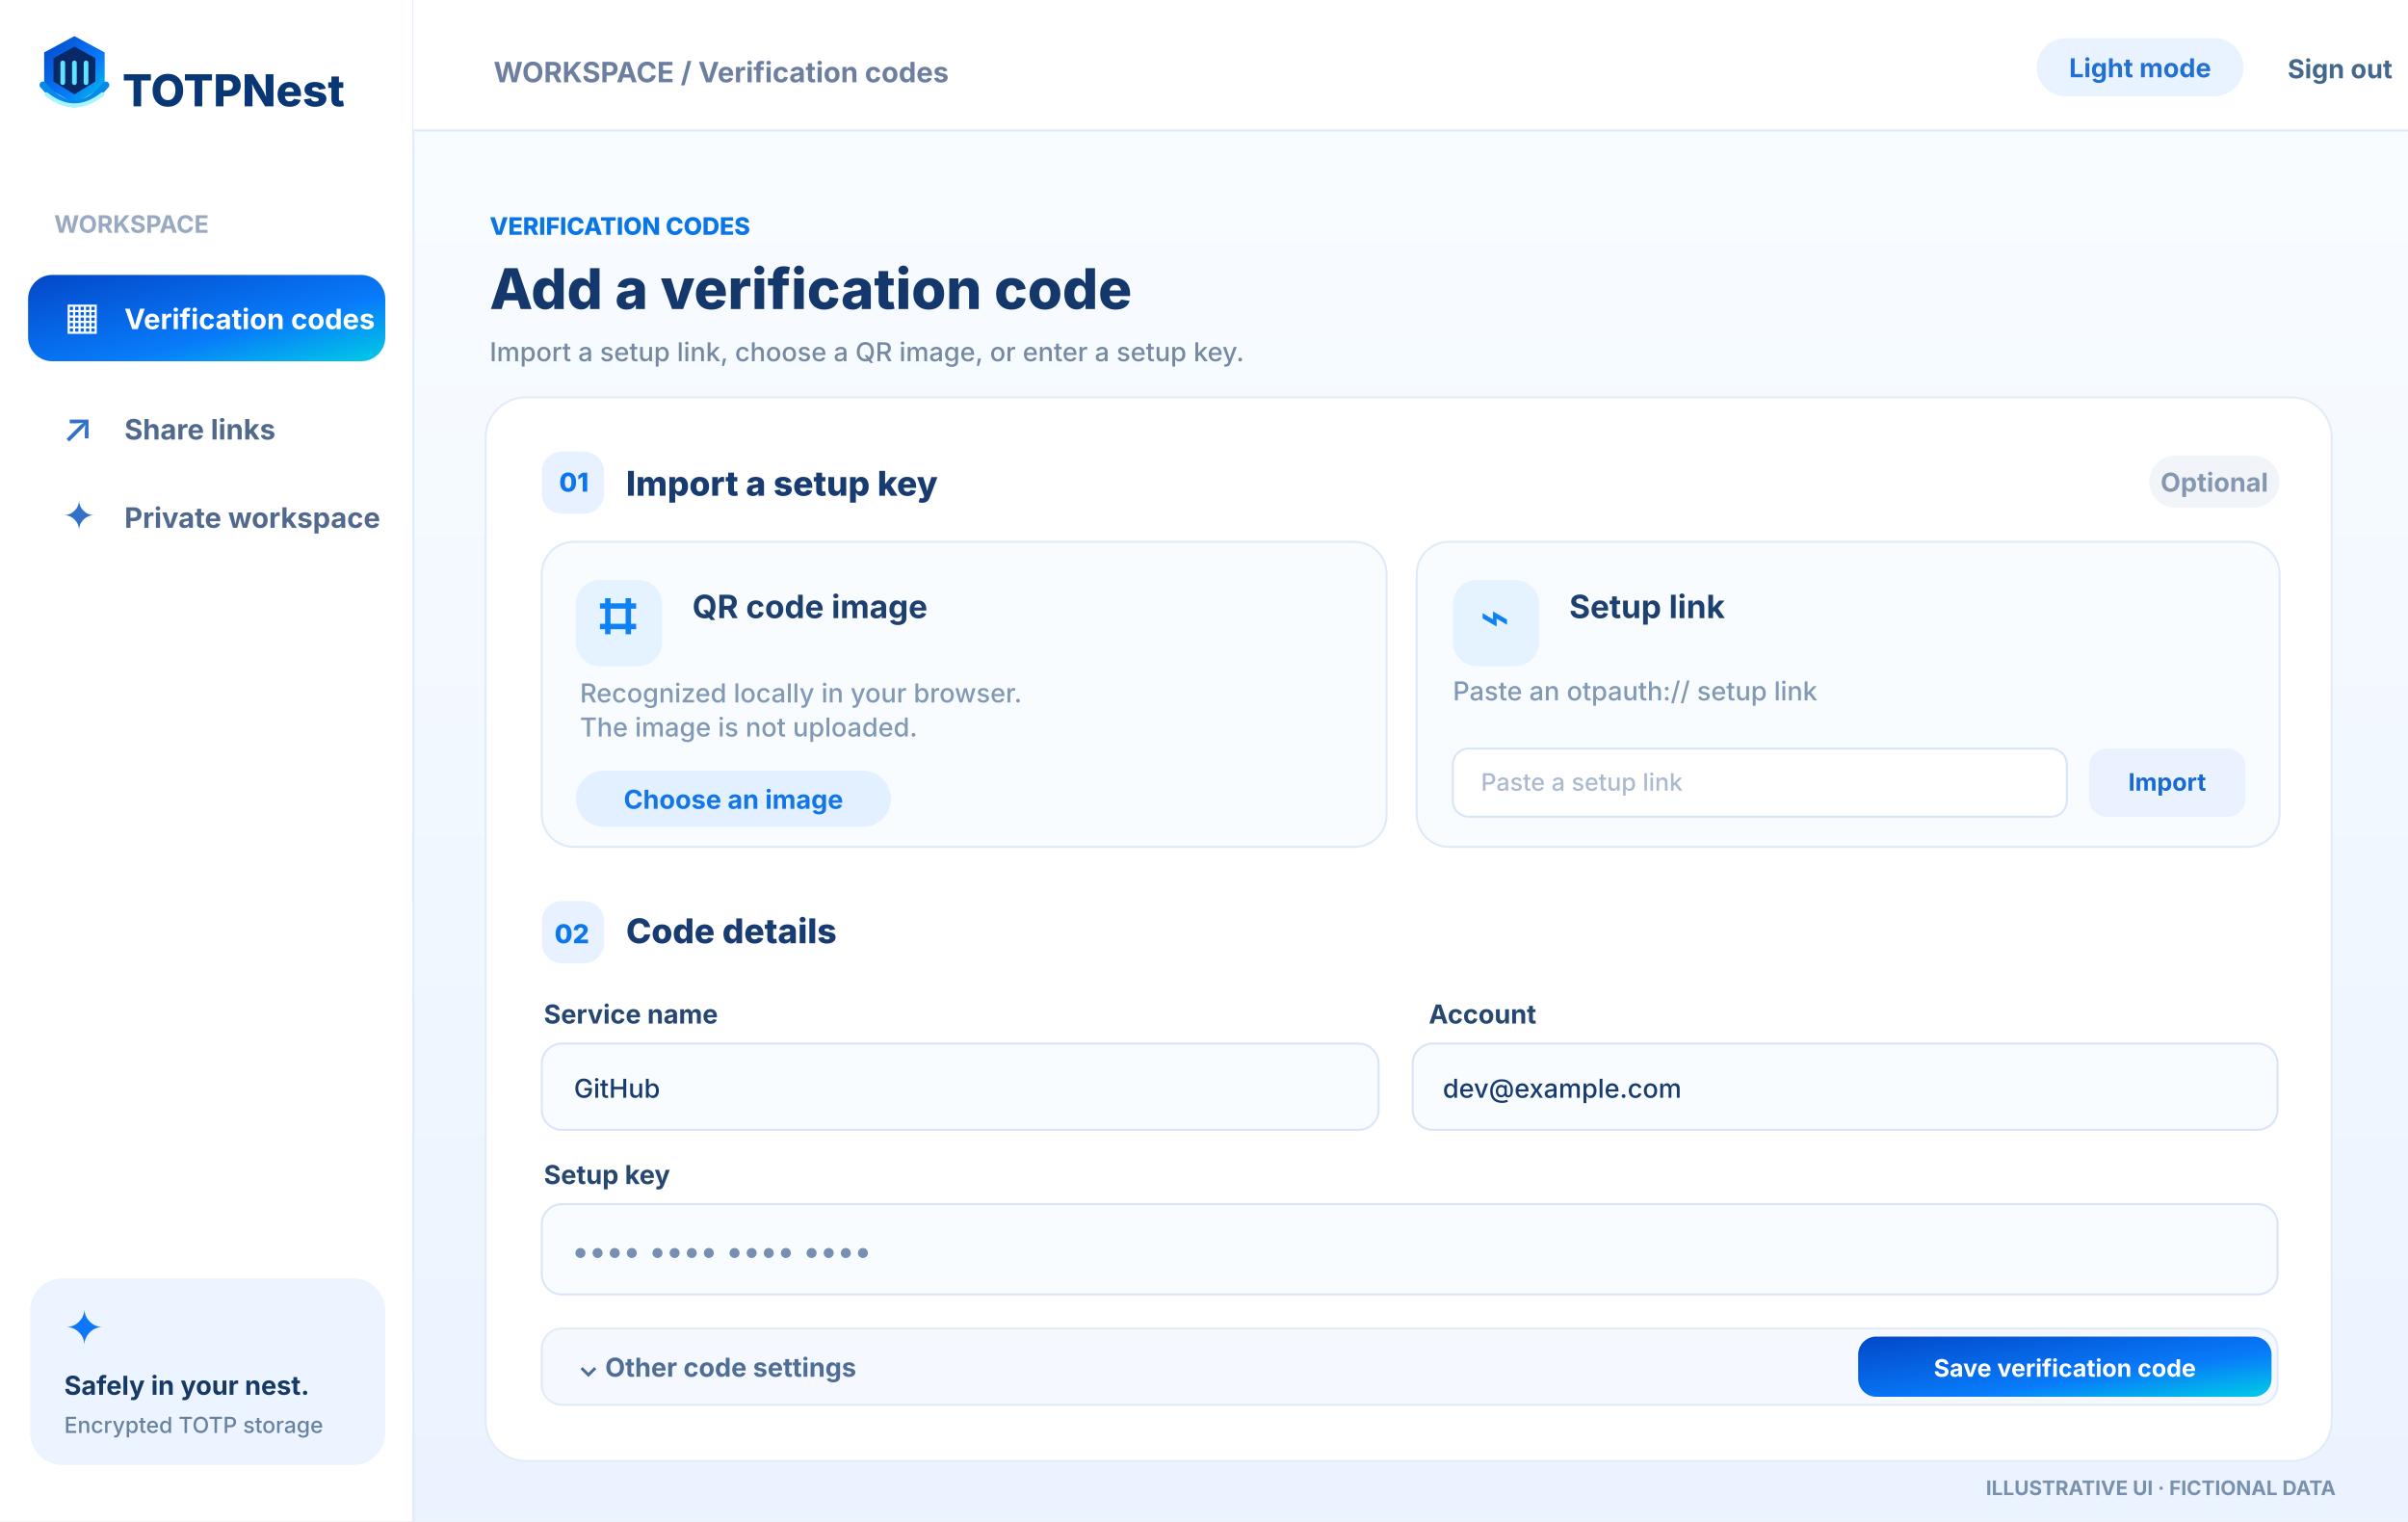
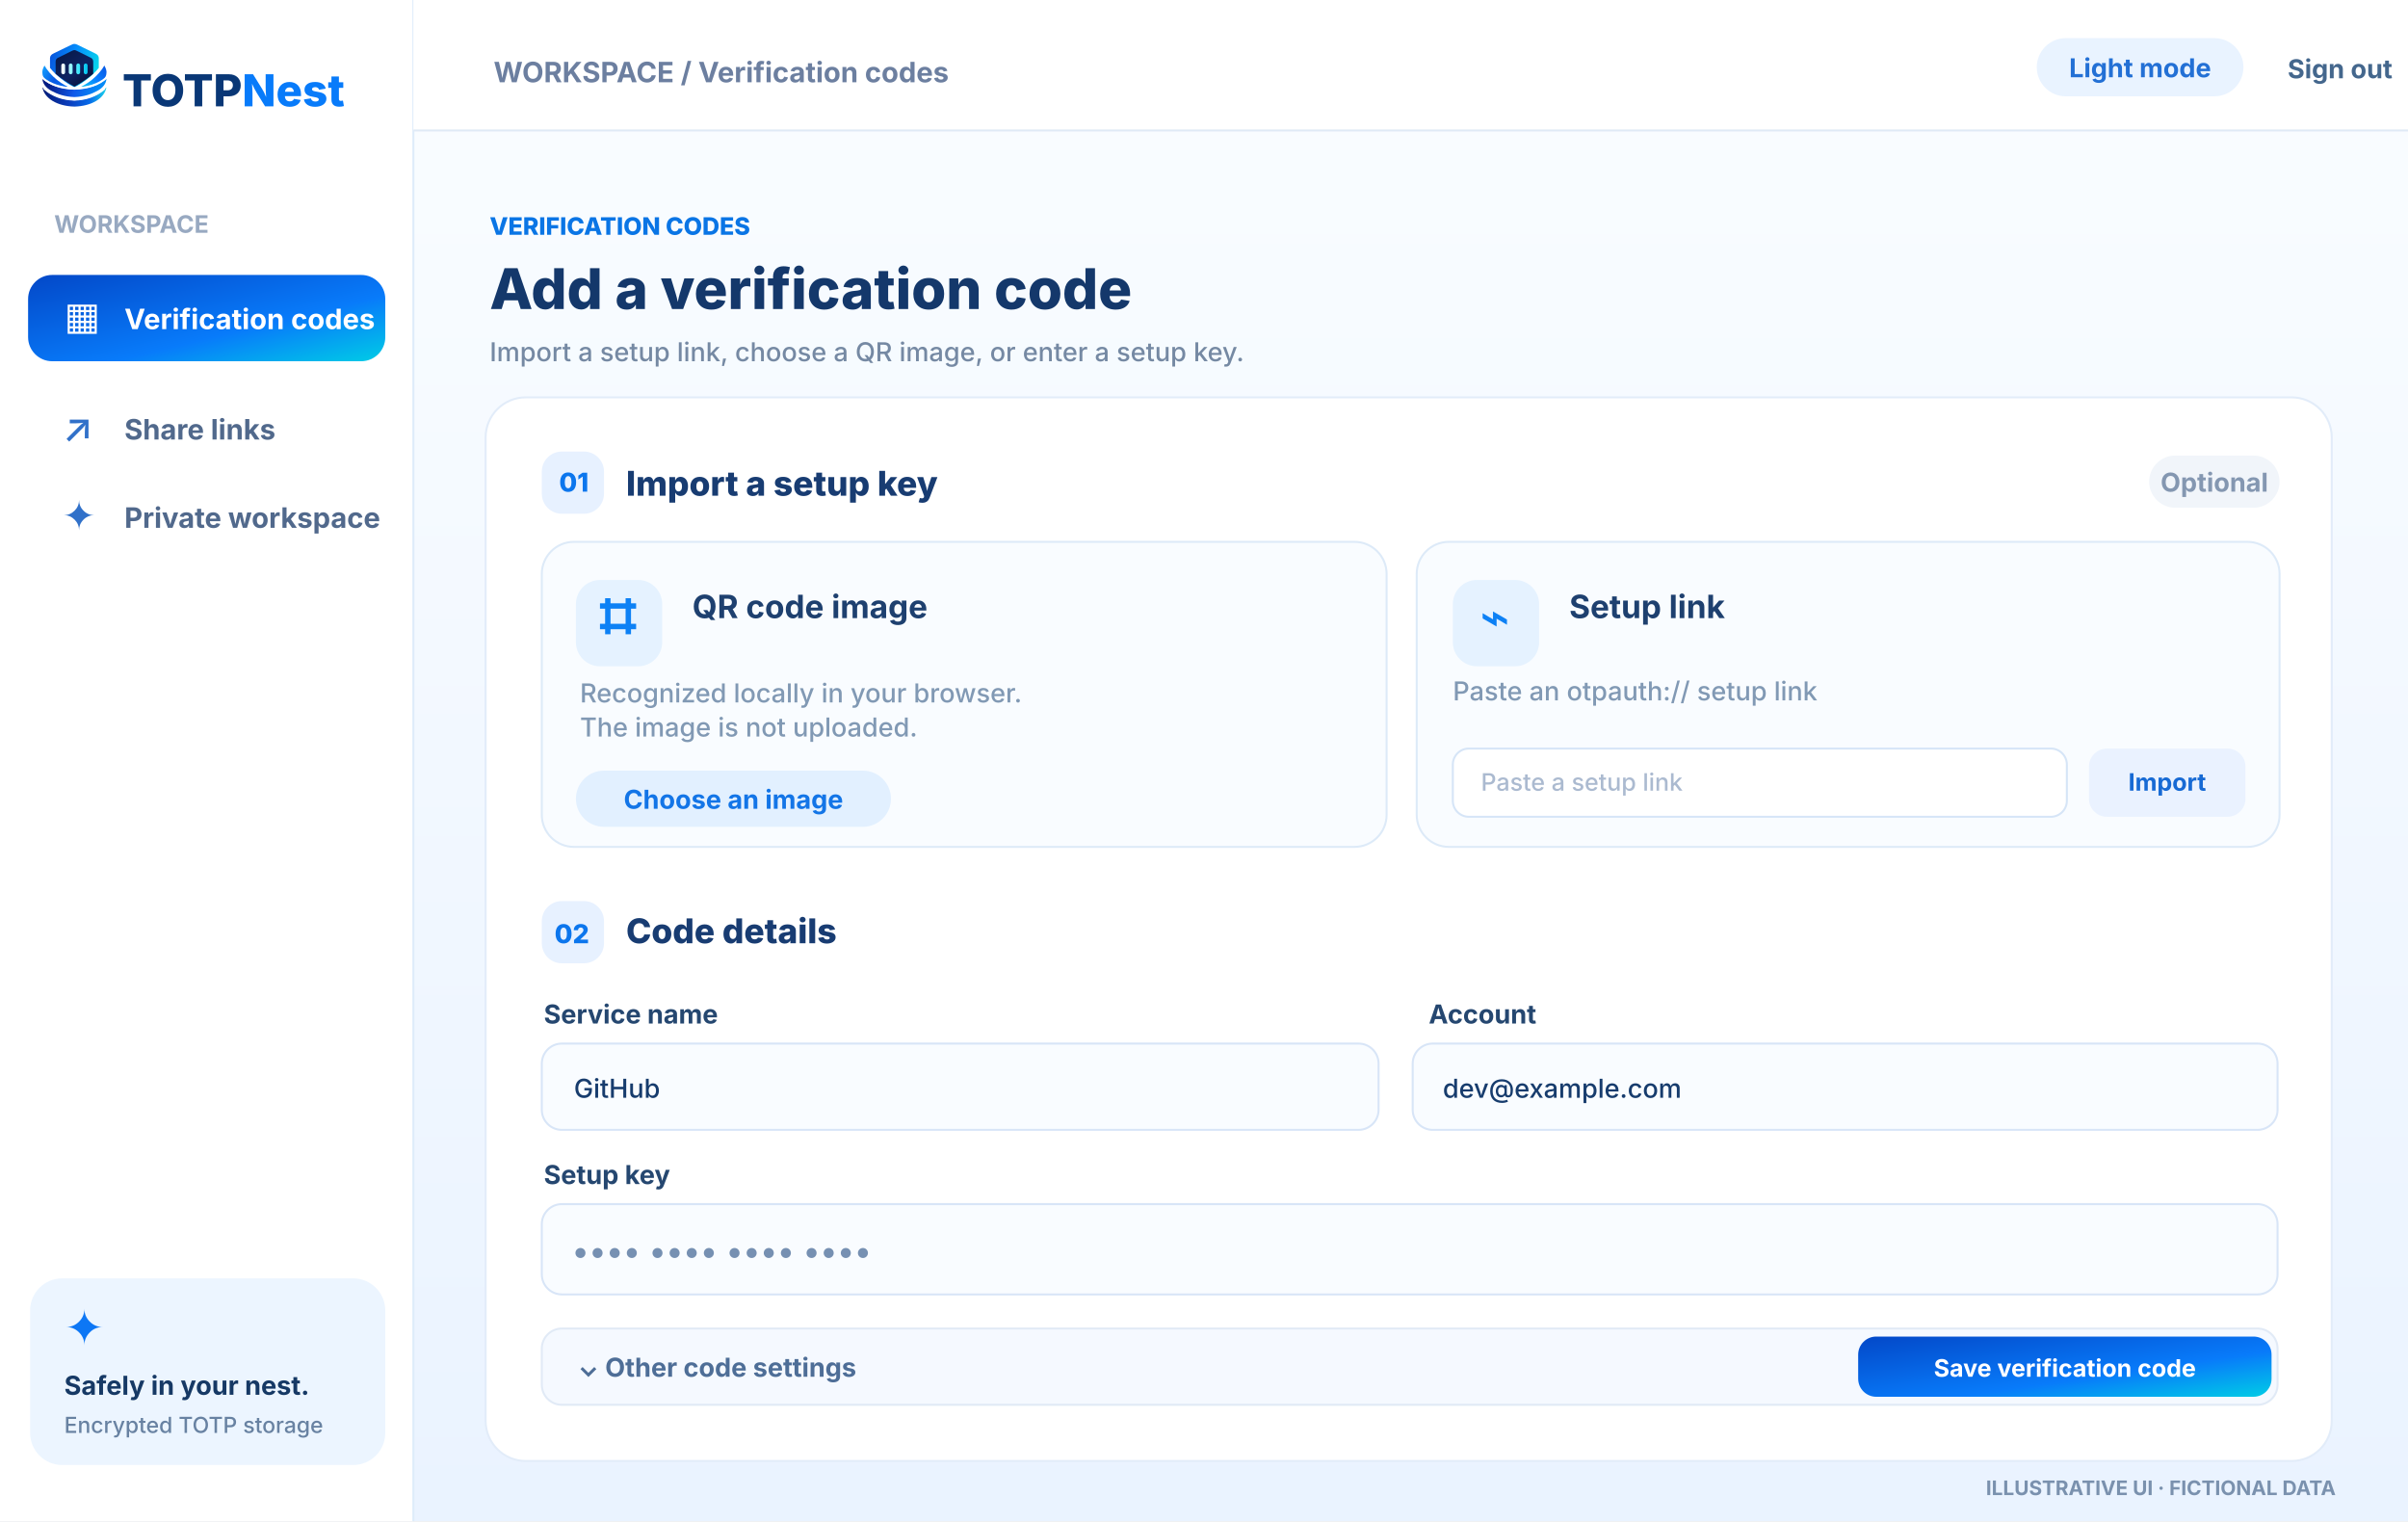
<svg xmlns="http://www.w3.org/2000/svg" width="1200" height="758" viewBox="0 0 1200 758" role="img">
  <defs>
    <linearGradient id="blue" x1="0" y1="0" x2="1" y2="1">
      <stop stop-color="#0348C8" />
      <stop offset=".62" stop-color="#087BFA" />
      <stop offset="1" stop-color="#00CCE6" />
    </linearGradient>
    <linearGradient id="navy" x1="0" y1="0" x2="1" y2="1">
      <stop stop-color="#082461" />
      <stop offset="1" stop-color="#0357AB" />
    </linearGradient>
    <linearGradient id="sky" x1="0" y1="0" x2="0" y2="1">
      <stop stop-color="#FAFDFF" />
      <stop offset="1" stop-color="#EAF3FF" />
    </linearGradient>
    <filter id="shadow" x="-20%" y="-30%" width="150%" height="170%">
      <feDropShadow dx="0" dy="5" stdDeviation="9" flood-color="#1B5091" flood-opacity=".08" />
    </filter>
+     <linearGradient id="shieldRim" x1="484" y1="195" x2="946" y2="348" gradientUnits="userSpaceOnUse">
+       <stop stop-color="#064ED8" />
+       <stop offset=".46" stop-color="#058DFC" />
+       <stop offset=".96" stop-color="#08D8EB" />
+     </linearGradient>
+     <linearGradient id="shieldCore" x1="552" y1="207" x2="820" y2="536" gradientUnits="userSpaceOnUse">
+       <stop stop-color="#071844" />
+       <stop offset=".58" stop-color="#0D2362" />
+       <stop offset="1" stop-color="#060F35" />
+     </linearGradient>
+     <linearGradient id="codeBars" x1="583" y1="363" x2="827" y2="365" gradientUnits="userSpaceOnUse">
+       <stop stop-color="#FFFFFF" />
+       <stop offset=".2" stop-color="#D8FAFF" />
+       <stop offset=".48" stop-color="#6DF3FF" />
+       <stop offset=".75" stop-color="#23E0FA" />
+       <stop offset="1" stop-color="#01BEEC" />
+     </linearGradient>
+     <linearGradient id="wingLeft" x1="409" y1="375" x2="658" y2="525" gradientUnits="userSpaceOnUse">
+       <stop stop-color="#149FFE" />
+       <stop offset=".50" stop-color="#0759E5" />
+       <stop offset="1" stop-color="#0671F2" />
+     </linearGradient>
+     <linearGradient id="wingRight" x1="1000" y1="363" x2="762" y2="530" gradientUnits="userSpaceOnUse">
+       <stop stop-color="#0757E4" />
+       <stop offset=".48" stop-color="#097EFF" />
+       <stop offset="1" stop-color="#0DC9F3" />
+     </linearGradient>
+     <linearGradient id="ribbonMid" x1="421" y1="552" x2="999" y2="535" gradientUnits="userSpaceOnUse">
+       <stop stop-color="#082B92" />
+       <stop offset=".38" stop-color="#155EEF" />
+       <stop offset=".73" stop-color="#0A58DF" />
+       <stop offset="1" stop-color="#10D6EC" />
+     </linearGradient>
+     <linearGradient id="ribbonLow" x1="417" y1="622" x2="970" y2="645" gradientUnits="userSpaceOnUse">
+       <stop stop-color="#041C77" />
+       <stop offset=".43" stop-color="#0B3DBC" />
+       <stop offset=".76" stop-color="#0668E9" />
+       <stop offset="1" stop-color="#19C8EB" />
+     </linearGradient>
+     <linearGradient id="ribbonAccent" x1="455" y1="551" x2="888" y2="642" gradientUnits="userSpaceOnUse">
+       <stop stop-color="#061C83" />
+       <stop offset=".55" stop-color="#1058E9" />
+       <stop offset="1" stop-color="#0589F6" />
+     </linearGradient>
+     <symbol id="totpnest-brand-symbol" viewBox="392 125 624 612">
+       <path fill="url(#shieldRim)" d="M704 147 C692 147 682 152 668 159 L518 232 C496 242 486 256 486 275 L486 361 C539 429 626 493 704 538 C782 493 869 429 922 361 L922 275 C922 256 912 242 890 232 L740 159 C726 152 716 147 704 147Z" />
+       <path fill="url(#shieldCore)" d="M704 202 C697 202 690 205 676 212 L555 272 C542 279 536 292 536 306 L536 414 C585 455 640 494 704 529 C768 494 823 455 872 414 L872 306 C872 292 866 279 853 272 L732 212 C718 205 711 202 704 202Z" />
+       <g fill="url(#codeBars)">
+         <rect x="587" y="322" width="34" height="96" rx="17" />
+         <rect x="654" y="322" width="34" height="96" rx="17" />
+         <rect x="721" y="322" width="34" height="96" rx="17" />
+         <rect x="788" y="322" width="34" height="96" rx="17" />
+       </g>
+       <path fill="url(#ribbonLow)" d="M418 535 C472 596 579 646 704 652 C829 646 936 596 990 535 C973 634 858 703 704 707 C550 703 435 634 418 535Z" />
+       <path fill="url(#ribbonAccent)" d="M417 454 C481 520 581 552 704 556 C827 552 927 520 991 454 C989 502 957 541 908 567 C857 595 792 619 704 622 C616 619 551 595 500 567 C451 541 419 502 417 454Z" />
+       <path fill="url(#wingLeft)" d="M442 333 C430 349 417 377 417 399 C417 461 467 502 596 529 L656 529 C565 488 484 409 442 333Z" />
+       <path fill="url(#wingRight)" d="M966 333 C978 349 991 377 991 399 C991 461 941 502 812 529 L752 529 C843 488 924 409 966 333Z" />
+       <path d="M440 327 C497 429 599 507 704 544 C809 507 911 429 968 327" fill="none" stroke="#FFFFFF" stroke-width="20" stroke-linecap="round" stroke-linejoin="round" />
+       <path d="M417 449 C489 512 586 540 704 546 C822 540 919 512 991 449" fill="none" stroke="#FFFFFF" stroke-width="18" stroke-linecap="round" />
+       <path d="M438 549 C508 610 600 643 704 645 C808 643 900 610 970 549" fill="none" stroke="#FFFFFF" stroke-width="17" stroke-linecap="round" />
+     </symbol>
  </defs>
  <rect x="0" y="0" width="1200" height="758" rx="0" fill="url(#sky)" />
  <rect x="0" y="0" width="206" height="758" rx="0" fill="#FFFFFF" />
  <line x1="206" y1="0" x2="206" y2="758" stroke="#DEECFA" stroke-width="1" />
-   <path d="M37.08 18 L52.16 26.12 L52.16 42.94 L37.08 51.64 L22 42.94 L22 26.12Z" fill="url(#blue)" />
-   <path d="M37.08 23.22 L47.52 29.02 L47.52 40.62 L37.08 47 L26.64 40.62 L26.64 29.02Z" fill="#082965" />
-   <path d="M 31.28 31.34 v 9.86" fill="none" stroke="#60E5FF" stroke-width="2.32" stroke-linecap="round" stroke-linejoin="round" />
-   <path d="M 37.08 31.34 v 9.86" fill="none" stroke="#60E5FF" stroke-width="2.32" stroke-linecap="round" stroke-linejoin="round" />
-   <path d="M 42.88 31.34 v 9.86" fill="none" stroke="#60E5FF" stroke-width="2.32" stroke-linecap="round" stroke-linejoin="round" />
-   <path d="M 21.42 42.36 Q 37.08 60.92 52.74 42.36" fill="none" stroke="#0589EA" stroke-width="3.48" stroke-linecap="round" stroke-linejoin="round" />
-   <path d="M 23.16 47 Q 37.08 58.02 51 47" fill="none" stroke="#A8F5FF" stroke-width="2.03" stroke-linecap="round" stroke-linejoin="round" />
-   <text x="61" y="53" font-family="Inter,Arial,Helvetica,sans-serif" font-size="22" fill="#093776" font-weight="800" text-anchor="start">TOTPNest</text>
+   <use href="#totpnest-brand-symbol" x="19.68" y="16.84" width="34.8" height="41.76" aria-hidden="true" />
+   <text x="61" y="53" font-family="Inter,Arial,Helvetica,sans-serif" font-size="22" fill="#093776" font-weight="800" text-anchor="start">TOTP<tspan fill="#087BFA">Nest</tspan>
+   </text>
  <text x="27" y="116" font-family="Inter,Arial,Helvetica,sans-serif" font-size="12" fill="#98A9C1" font-weight="750" text-anchor="start">WORKSPACE</text>
  <rect x="14" y="137" width="178" height="43" rx="12" fill="url(#blue)" />
  <text x="32" y="164" font-family="Inter,Arial,Helvetica,sans-serif" font-size="19" fill="#FFFFFF" font-weight="700" text-anchor="start">▦</text>
  <text x="62" y="164" font-family="Inter,Arial,Helvetica,sans-serif" font-size="14" fill="#FFFFFF" font-weight="750" text-anchor="start">Verification codes</text>
  <text x="31" y="220" font-family="Inter,Arial,Helvetica,sans-serif" font-size="20" fill="#3171C9" font-weight="500" text-anchor="start">↗</text>
  <text x="62" y="219" font-family="Inter,Arial,Helvetica,sans-serif" font-size="14" fill="#51698C" font-weight="650" text-anchor="start">Share links</text>
  <text x="31" y="264" font-family="Inter,Arial,Helvetica,sans-serif" font-size="20" fill="#3171C9" font-weight="500" text-anchor="start">✦</text>
  <text x="62" y="263" font-family="Inter,Arial,Helvetica,sans-serif" font-size="14" fill="#51698C" font-weight="650" text-anchor="start">Private workspace</text>
  <rect x="15" y="637" width="177" height="93" rx="16" fill="#ECF5FF" />
  <text x="32" y="670" font-family="Inter,Arial,Helvetica,sans-serif" font-size="24" fill="#0D77F5" font-weight="500" text-anchor="start">✦</text>
  <text x="32" y="695" font-family="Inter,Arial,Helvetica,sans-serif" font-size="13" fill="#163965" font-weight="750" text-anchor="start">Safely in your nest.</text>
  <text x="32" y="714" font-family="Inter,Arial,Helvetica,sans-serif" font-size="11" fill="#6882A2" font-weight="500" text-anchor="start">Encrypted TOTP storage</text>
  <rect x="206" y="0" width="994" height="65" rx="0" fill="#FFFFFF" />
  <line x1="206" y1="65" x2="1200" y2="65" stroke="#E0EAF6" stroke-width="1" />
  <text x="246" y="41" font-family="Inter,Arial,Helvetica,sans-serif" font-size="14" fill="#6C7FA0" font-weight="650" text-anchor="start">WORKSPACE /  Verification codes</text>
  <rect x="1015" y="19" width="103" height="29" rx="14.5" fill="#E9F3FF" />
  <text x="1066.5" y="38.5" font-family="Inter,Arial,Helvetica,sans-serif" font-size="13" fill="#2370D5" font-weight="700" text-anchor="middle">Light mode</text>
  <text x="1140" y="39" font-family="Inter,Arial,Helvetica,sans-serif" font-size="13" fill="#44678D" font-weight="650" text-anchor="start">Sign out</text>
  <text x="244" y="117" font-family="Inter,Arial,Helvetica,sans-serif" font-size="12" fill="#0A75E5" font-weight="800" text-anchor="start">VERIFICATION CODES</text>
  <text x="244" y="154" font-family="Inter,Arial,Helvetica,sans-serif" font-size="28" fill="#14386B" font-weight="790" text-anchor="start">Add a verification code</text>
  <text x="244" y="180" font-family="Inter,Arial,Helvetica,sans-serif" font-size="13" fill="#7589A3" font-weight="500" text-anchor="start">Import a setup link, choose a QR image, or enter a setup key.</text>
  <rect x="242" y="198" width="920" height="530" rx="20" fill="#FFFFFF" stroke="#E2ECF9" stroke-width="1" />
  <rect x="270" y="225" width="31" height="31" rx="10" fill="#E7F1FF" />
  <text x="286" y="245" font-family="Inter,Arial,Helvetica,sans-serif" font-size="13" fill="#0C76ED" font-weight="800" text-anchor="middle">01</text>
  <text x="312" y="247" font-family="Inter,Arial,Helvetica,sans-serif" font-size="17" fill="#183C72" font-weight="760" text-anchor="start">Import a setup key</text>
  <rect x="1071" y="227" width="65" height="26" rx="13" fill="#F1F5FA" />
  <text x="1103.5" y="245" font-family="Inter,Arial,Helvetica,sans-serif" font-size="13" fill="#8497B1" font-weight="700" text-anchor="middle">Optional</text>
  <rect x="270" y="270" width="421" height="152" rx="16" fill="#F9FCFF" stroke="#DDEAF8" stroke-width="1" />
  <rect x="287" y="289" width="43" height="43" rx="12" fill="#E5F2FF" />
  <text x="308" y="316" font-family="Inter,Arial,Helvetica,sans-serif" font-size="25" fill="#0D81F5" font-weight="700" text-anchor="middle">⌗</text>
  <text x="345" y="308" font-family="Inter,Arial,Helvetica,sans-serif" font-size="16" fill="#1E406F" font-weight="750" text-anchor="start">QR code image</text>
  <text x="289" y="350" font-family="Inter,Arial,Helvetica,sans-serif" font-size="13" fill="#8199B4" font-weight="500" text-anchor="start">Recognized locally in your browser.</text>
  <text x="289" y="367" font-family="Inter,Arial,Helvetica,sans-serif" font-size="13" fill="#8199B4" font-weight="500" text-anchor="start">The image is not uploaded.</text>
  <rect x="287" y="384" width="157" height="28" rx="14" fill="#E2F0FF" />
  <text x="365.5" y="403" font-family="Inter,Arial,Helvetica,sans-serif" font-size="13" fill="#1375E7" font-weight="700" text-anchor="middle">Choose an image</text>
  <rect x="706" y="270" width="430" height="152" rx="16" fill="#F9FCFF" stroke="#DDEAF8" stroke-width="1" />
  <rect x="724" y="289" width="43" height="43" rx="12" fill="#E5F2FF" />
  <text x="745" y="316" font-family="Inter,Arial,Helvetica,sans-serif" font-size="25" fill="#0D81F5" font-weight="700" text-anchor="middle">⌁</text>
  <text x="782" y="308" font-family="Inter,Arial,Helvetica,sans-serif" font-size="16" fill="#1E406F" font-weight="750" text-anchor="start">Setup link</text>
  <text x="724" y="349" font-family="Inter,Arial,Helvetica,sans-serif" font-size="13" fill="#8199B4" font-weight="500" text-anchor="start">Paste an otpauth:// setup link</text>
  <rect x="724" y="373" width="306" height="34" rx="8" fill="#FFFFFF" stroke="#D6E5F7" stroke-width="1" />
  <text x="738" y="394" font-family="Inter,Arial,Helvetica,sans-serif" font-size="12" fill="#ABBAD0" font-weight="500" text-anchor="start">Paste a setup link</text>
  <rect x="1041" y="373" width="78" height="34" rx="9" fill="#EAF2FF" />
  <text x="1080" y="394" font-family="Inter,Arial,Helvetica,sans-serif" font-size="12" fill="#176AD4" font-weight="740" text-anchor="middle">Import</text>
  <rect x="270" y="449" width="31" height="31" rx="10" fill="#E7F1FF" />
  <text x="285" y="470" font-family="Inter,Arial,Helvetica,sans-serif" font-size="13" fill="#0C76ED" font-weight="800" text-anchor="middle">02</text>
  <text x="312" y="470" font-family="Inter,Arial,Helvetica,sans-serif" font-size="17" fill="#183C72" font-weight="760" text-anchor="start">Code details</text>
  <text x="271" y="510" font-family="Inter,Arial,Helvetica,sans-serif" font-size="13" fill="#254770" font-weight="650" text-anchor="start">Service name</text>
  <text x="712" y="510" font-family="Inter,Arial,Helvetica,sans-serif" font-size="13" fill="#254770" font-weight="650" text-anchor="start">Account</text>
  <rect x="270" y="520" width="417" height="43" rx="10" fill="#F9FCFF" stroke="#D8E5F7" stroke-width="1" />
  <text x="286" y="547" font-family="Inter,Arial,Helvetica,sans-serif" font-size="13" fill="#173C6D" font-weight="500" text-anchor="start">GitHub</text>
  <rect x="704" y="520" width="431" height="43" rx="10" fill="#F9FCFF" stroke="#D8E5F7" stroke-width="1" />
  <text x="719" y="547" font-family="Inter,Arial,Helvetica,sans-serif" font-size="13" fill="#173C6D" font-weight="500" text-anchor="start">dev@example.com</text>
  <text x="271" y="590" font-family="Inter,Arial,Helvetica,sans-serif" font-size="13" fill="#254770" font-weight="650" text-anchor="start">Setup key</text>
  <rect x="270" y="600" width="865" height="45" rx="10" fill="#F9FCFF" stroke="#D8E5F7" stroke-width="1" />
  <text x="285" y="629" font-family="Inter,Arial,Helvetica,sans-serif" font-size="16" fill="#7690B2" font-weight="500" text-anchor="start">••••  ••••  ••••  ••••</text>
  <rect x="270" y="662" width="865" height="38" rx="10" fill="#F5F9FF" stroke="#E1EAF6" stroke-width="1" />
  <text x="288" y="686" font-family="Inter,Arial,Helvetica,sans-serif" font-size="13" fill="#4E6E97" font-weight="670" text-anchor="start">⌄  Other code settings</text>
  <rect x="926" y="666" width="206" height="30" rx="9" fill="url(#blue)" />
  <text x="1029" y="686" font-family="Inter,Arial,Helvetica,sans-serif" font-size="12" fill="#FFFFFF" font-weight="750" text-anchor="middle">Save verification code</text>
  <text x="1164" y="745" font-family="Inter,Arial,Helvetica,sans-serif" font-size="10" fill="#7A91AE" font-weight="700" text-anchor="end">ILLUSTRATIVE UI · FICTIONAL DATA</text>
</svg>
